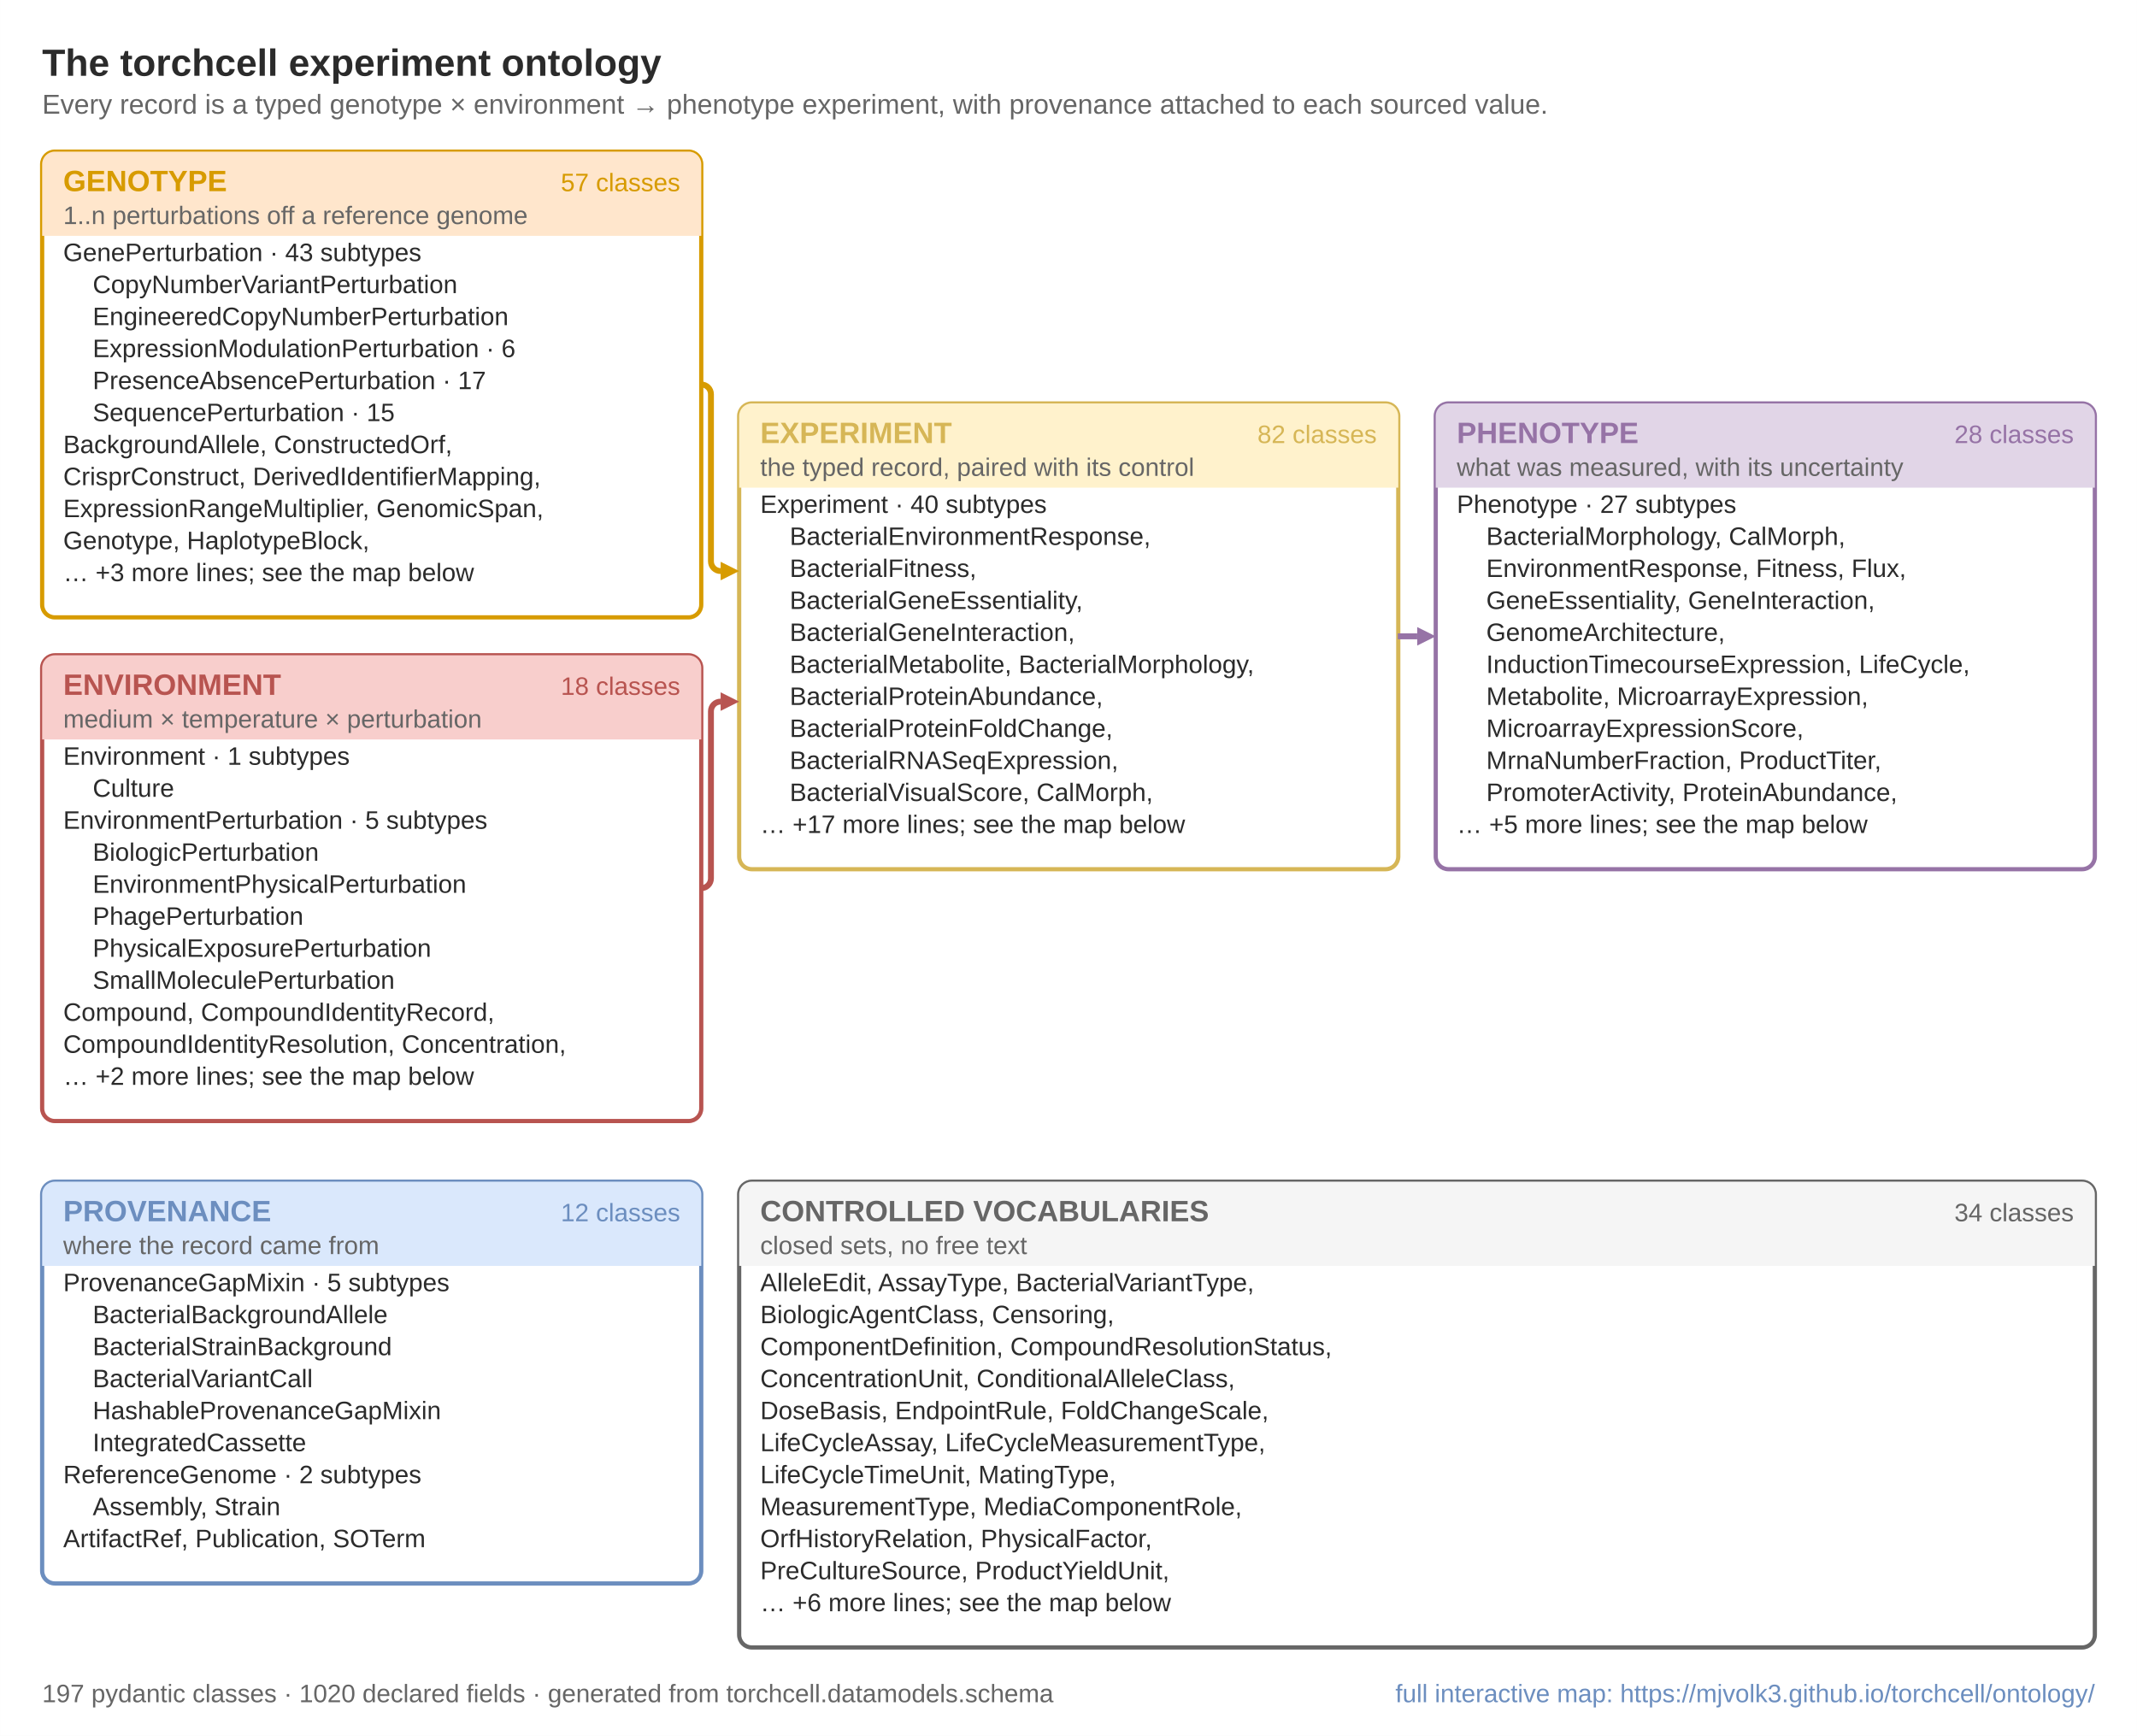
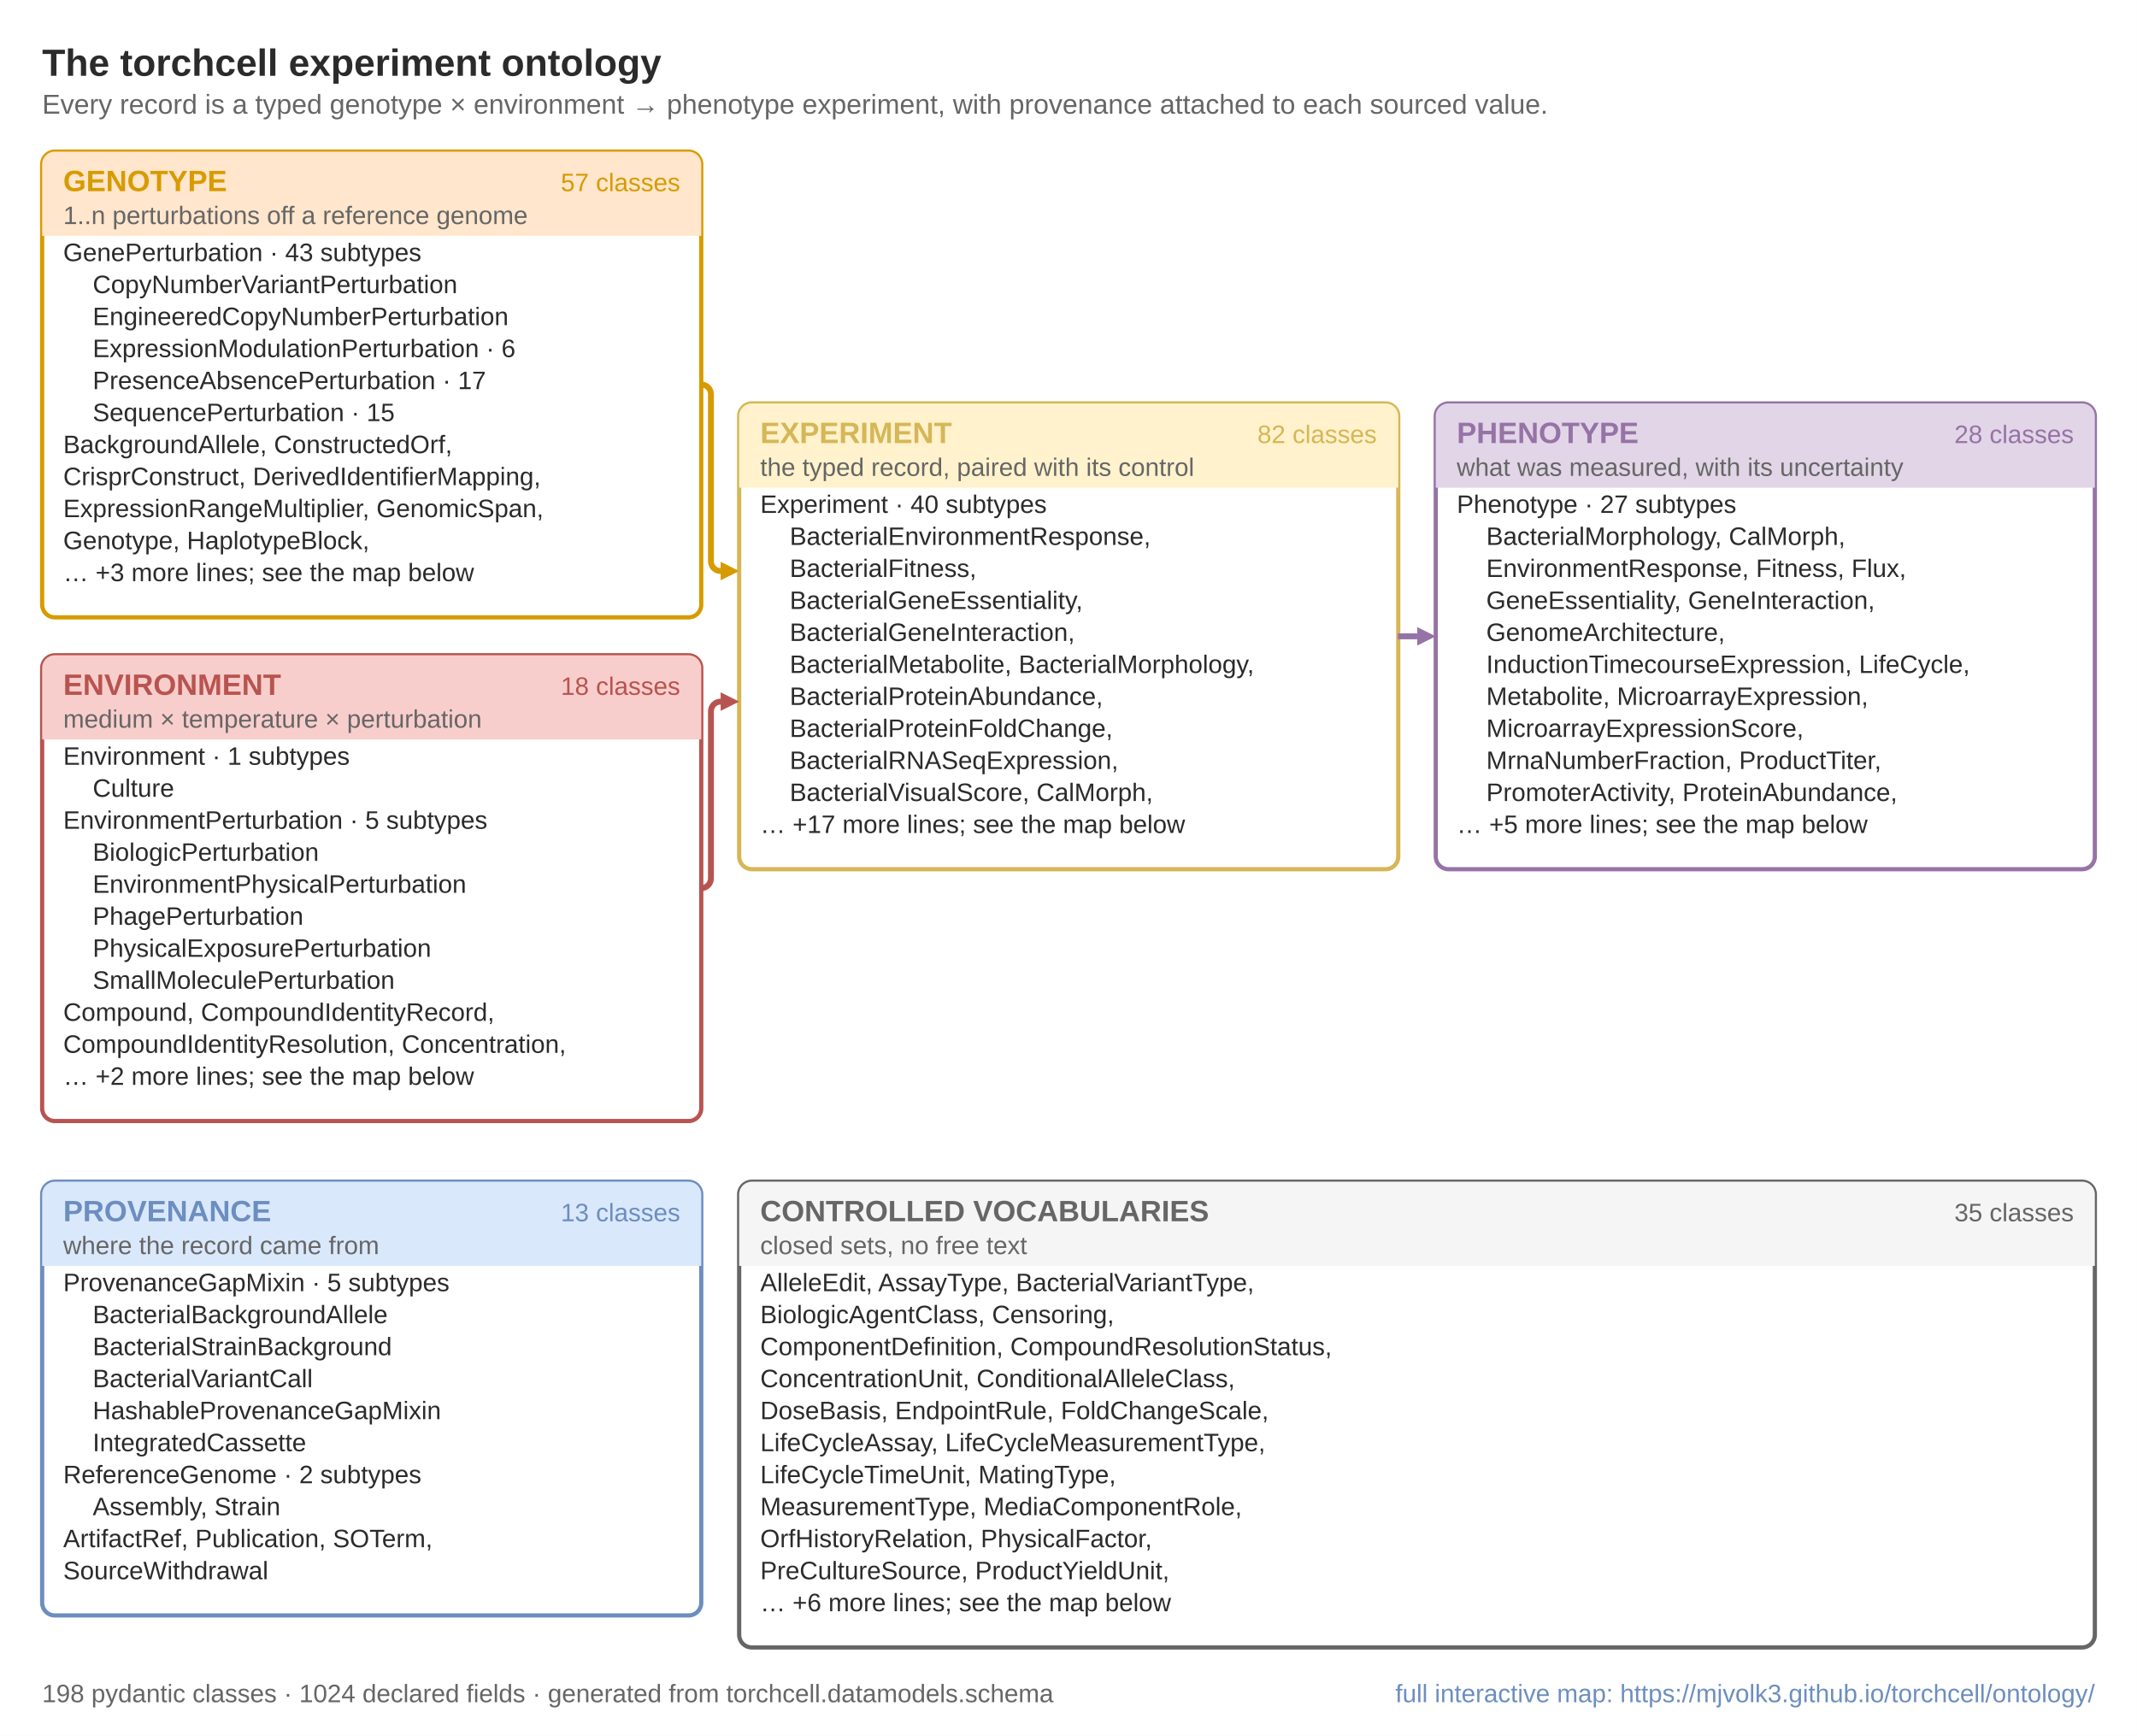
<svg xmlns="http://www.w3.org/2000/svg" width="179.00mm" height="145.41mm" viewBox="0 0 507.4 412.2" font-family="Arial, Helvetica, sans-serif">
  <style>text{font-family:Arial,Helvetica,sans-serif}</style>
  <rect width="100%" height="100%" fill="#FFFFFF" />
  <text x="10.0" y="18.0" font-size="9" font-weight="700" fill="#2B2B2B">The torchcell experiment ontology</text>
  <text x="10.0" y="27.0" font-size="6.5" fill="#666666">Every record is a typed genotype × environment → phenotype experiment, with provenance attached to each sourced value.</text>
  <rect x="10.0" y="36.0" width="156.5" height="110.6" rx="3" fill="#FFFFFF" stroke="#D79B00" stroke-width="1" />
  <path d="M10.0 39.0 a3 3 0 0 1 3 -3 h150.5 a3 3 0 0 1 3 3 v17.0 h-156.5 Z" fill="#FFE6CC" />
  <text x="15.0" y="45.4" font-size="7" font-weight="700" fill="#D79B00">GENOTYPE</text>
  <text x="161.5" y="45.4" font-size="6" text-anchor="end" fill="#D79B00">57 classes</text>
  <text x="15.0" y="53.2" font-size="6" fill="#666666">1..n perturbations off a reference genome</text>
  <text x="15.0" y="62.0" font-size="6" fill="#2B2B2B">GenePerturbation  ·  43 subtypes</text>
  <text x="22.0" y="69.6" font-size="6" fill="#2B2B2B">CopyNumberVariantPerturbation</text>
  <text x="22.0" y="77.2" font-size="6" fill="#2B2B2B">EngineeredCopyNumberPerturbation</text>
  <text x="22.0" y="84.8" font-size="6" fill="#2B2B2B">ExpressionModulationPerturbation  ·  6</text>
  <text x="22.0" y="92.4" font-size="6" fill="#2B2B2B">PresenceAbsencePerturbation  ·  17</text>
  <text x="22.0" y="100.0" font-size="6" fill="#2B2B2B">SequencePerturbation  ·  15</text>
  <text x="15.0" y="107.6" font-size="6" fill="#2B2B2B">BackgroundAllele, ConstructedOrf,</text>
  <text x="15.0" y="115.2" font-size="6" fill="#2B2B2B">CrisprConstruct, DerivedIdentifierMapping,</text>
  <text x="15.0" y="122.8" font-size="6" fill="#2B2B2B">ExpressionRangeMultiplier, GenomicSpan,</text>
  <text x="15.0" y="130.4" font-size="6" fill="#2B2B2B">Genotype, HaplotypeBlock,</text>
  <text x="15.0" y="138.0" font-size="6" fill="#2B2B2B">…  +3 more lines; see the map below</text>
  <rect x="10.0" y="155.6" width="156.5" height="110.6" rx="3" fill="#FFFFFF" stroke="#B85450" stroke-width="1" />
  <path d="M10.0 158.6 a3 3 0 0 1 3 -3 h150.5 a3 3 0 0 1 3 3 v17.0 h-156.5 Z" fill="#F8CECC" />
  <text x="15.0" y="165.0" font-size="7" font-weight="700" fill="#B85450">ENVIRONMENT</text>
  <text x="161.5" y="165.0" font-size="6" text-anchor="end" fill="#B85450">18 classes</text>
  <text x="15.0" y="172.8" font-size="6" fill="#666666">medium × temperature × perturbation</text>
  <text x="15.0" y="181.6" font-size="6" fill="#2B2B2B">Environment  ·  1 subtypes</text>
  <text x="22.0" y="189.2" font-size="6" fill="#2B2B2B">Culture</text>
  <text x="15.0" y="196.8" font-size="6" fill="#2B2B2B">EnvironmentPerturbation  ·  5 subtypes</text>
  <text x="22.0" y="204.4" font-size="6" fill="#2B2B2B">BiologicPerturbation</text>
  <text x="22.0" y="212.0" font-size="6" fill="#2B2B2B">EnvironmentPhysicalPerturbation</text>
  <text x="22.0" y="219.6" font-size="6" fill="#2B2B2B">PhagePerturbation</text>
  <text x="22.0" y="227.2" font-size="6" fill="#2B2B2B">PhysicalExposurePerturbation</text>
  <text x="22.0" y="234.8" font-size="6" fill="#2B2B2B">SmallMoleculePerturbation</text>
  <text x="15.0" y="242.4" font-size="6" fill="#2B2B2B">Compound, CompoundIdentityRecord,</text>
  <text x="15.0" y="250.0" font-size="6" fill="#2B2B2B">CompoundIdentityResolution, Concentration,</text>
  <text x="15.0" y="257.6" font-size="6" fill="#2B2B2B">…  +2 more lines; see the map below</text>
  <rect x="175.5" y="95.8" width="156.5" height="110.6" rx="3" fill="#FFFFFF" stroke="#D6B656" stroke-width="1" />
  <path d="M175.5 98.8 a3 3 0 0 1 3 -3 h150.5 a3 3 0 0 1 3 3 v17.0 h-156.5 Z" fill="#FFF2CC" />
  <text x="180.5" y="105.2" font-size="7" font-weight="700" fill="#D6B656">EXPERIMENT</text>
  <text x="326.9" y="105.2" font-size="6" text-anchor="end" fill="#D6B656">82 classes</text>
  <text x="180.5" y="113.0" font-size="6" fill="#666666">the typed record, paired with its control</text>
  <text x="180.5" y="121.8" font-size="6" fill="#2B2B2B">Experiment  ·  40 subtypes</text>
  <text x="187.5" y="129.4" font-size="6" fill="#2B2B2B">BacterialEnvironmentResponse,</text>
  <text x="187.5" y="137.0" font-size="6" fill="#2B2B2B">BacterialFitness,</text>
  <text x="187.5" y="144.6" font-size="6" fill="#2B2B2B">BacterialGeneEssentiality,</text>
  <text x="187.5" y="152.2" font-size="6" fill="#2B2B2B">BacterialGeneInteraction,</text>
  <text x="187.5" y="159.8" font-size="6" fill="#2B2B2B">BacterialMetabolite, BacterialMorphology,</text>
  <text x="187.5" y="167.4" font-size="6" fill="#2B2B2B">BacterialProteinAbundance,</text>
  <text x="187.5" y="175.0" font-size="6" fill="#2B2B2B">BacterialProteinFoldChange,</text>
  <text x="187.5" y="182.6" font-size="6" fill="#2B2B2B">BacterialRNASeqExpression,</text>
  <text x="187.5" y="190.2" font-size="6" fill="#2B2B2B">BacterialVisualScore, CalMorph,</text>
  <text x="180.5" y="197.8" font-size="6" fill="#2B2B2B">…  +17 more lines; see the map below</text>
  <rect x="340.9" y="95.8" width="156.5" height="110.6" rx="3" fill="#FFFFFF" stroke="#9673A6" stroke-width="1" />
  <path d="M340.9 98.8 a3 3 0 0 1 3 -3 h150.5 a3 3 0 0 1 3 3 v17.0 h-156.5 Z" fill="#E1D5E7" />
  <text x="345.9" y="105.2" font-size="7" font-weight="700" fill="#9673A6">PHENOTYPE</text>
  <text x="492.4" y="105.2" font-size="6" text-anchor="end" fill="#9673A6">28 classes</text>
  <text x="345.9" y="113.0" font-size="6" fill="#666666">what was measured, with its uncertainty</text>
  <text x="345.9" y="121.8" font-size="6" fill="#2B2B2B">Phenotype  ·  27 subtypes</text>
  <text x="352.9" y="129.4" font-size="6" fill="#2B2B2B">BacterialMorphology, CalMorph,</text>
  <text x="352.9" y="137.0" font-size="6" fill="#2B2B2B">EnvironmentResponse, Fitness, Flux,</text>
  <text x="352.9" y="144.6" font-size="6" fill="#2B2B2B">GeneEssentiality, GeneInteraction,</text>
  <text x="352.9" y="152.2" font-size="6" fill="#2B2B2B">GenomeArchitecture,</text>
  <text x="352.9" y="159.8" font-size="6" fill="#2B2B2B">InductionTimecourseExpression, LifeCycle,</text>
  <text x="352.9" y="167.4" font-size="6" fill="#2B2B2B">Metabolite, MicroarrayExpression,</text>
  <text x="352.9" y="175.0" font-size="6" fill="#2B2B2B">MicroarrayExpressionScore,</text>
  <text x="352.9" y="182.6" font-size="6" fill="#2B2B2B">MrnaNumberFraction, ProductTiter,</text>
  <text x="352.9" y="190.2" font-size="6" fill="#2B2B2B">PromoterActivity, ProteinAbundance,</text>
  <text x="345.9" y="197.8" font-size="6" fill="#2B2B2B">…  +5 more lines; see the map below</text>
-   <rect x="10.0" y="280.6" width="156.5" height="95.4" rx="3" fill="#FFFFFF" stroke="#6C8EBF" stroke-width="1" />
+   <rect x="10.0" y="280.6" width="156.5" height="103.0" rx="3" fill="#FFFFFF" stroke="#6C8EBF" stroke-width="1" />
  <path d="M10.0 283.6 a3 3 0 0 1 3 -3 h150.5 a3 3 0 0 1 3 3 v17.0 h-156.5 Z" fill="#DAE8FC" />
  <text x="15.0" y="290.0" font-size="7" font-weight="700" fill="#6C8EBF">PROVENANCE</text>
-   <text x="161.5" y="290.0" font-size="6" text-anchor="end" fill="#6C8EBF">12 classes</text>
+   <text x="161.5" y="290.0" font-size="6" text-anchor="end" fill="#6C8EBF">13 classes</text>
  <text x="15.0" y="297.8" font-size="6" fill="#666666">where the record came from</text>
  <text x="15.0" y="306.6" font-size="6" fill="#2B2B2B">ProvenanceGapMixin  ·  5 subtypes</text>
  <text x="22.0" y="314.2" font-size="6" fill="#2B2B2B">BacterialBackgroundAllele</text>
  <text x="22.0" y="321.8" font-size="6" fill="#2B2B2B">BacterialStrainBackground</text>
  <text x="22.0" y="329.4" font-size="6" fill="#2B2B2B">BacterialVariantCall</text>
  <text x="22.0" y="337.0" font-size="6" fill="#2B2B2B">HashableProvenanceGapMixin</text>
  <text x="22.0" y="344.6" font-size="6" fill="#2B2B2B">IntegratedCassette</text>
  <text x="15.0" y="352.2" font-size="6" fill="#2B2B2B">ReferenceGenome  ·  2 subtypes</text>
  <text x="22.0" y="359.8" font-size="6" fill="#2B2B2B">Assembly, Strain</text>
-   <text x="15.0" y="367.4" font-size="6" fill="#2B2B2B">ArtifactRef, Publication, SOTerm</text>
+   <text x="15.0" y="367.4" font-size="6" fill="#2B2B2B">ArtifactRef, Publication, SOTerm,</text>
+   <text x="15.0" y="375.0" font-size="6" fill="#2B2B2B">SourceWithdrawal</text>
  <rect x="175.5" y="280.6" width="321.9" height="110.6" rx="3" fill="#FFFFFF" stroke="#666666" stroke-width="1" />
  <path d="M175.5 283.6 a3 3 0 0 1 3 -3 h315.9 a3 3 0 0 1 3 3 v17.0 h-321.9 Z" fill="#F5F5F5" />
  <text x="180.5" y="290.0" font-size="7" font-weight="700" fill="#666666">CONTROLLED VOCABULARIES</text>
-   <text x="492.4" y="290.0" font-size="6" text-anchor="end" fill="#666666">34 classes</text>
+   <text x="492.4" y="290.0" font-size="6" text-anchor="end" fill="#666666">35 classes</text>
  <text x="180.5" y="297.8" font-size="6" fill="#666666">closed sets, no free text</text>
  <text x="180.5" y="306.6" font-size="6" fill="#2B2B2B">AlleleEdit, AssayType, BacterialVariantType,</text>
  <text x="180.5" y="314.2" font-size="6" fill="#2B2B2B">BiologicAgentClass, Censoring,</text>
  <text x="180.5" y="321.8" font-size="6" fill="#2B2B2B">ComponentDefinition, CompoundResolutionStatus,</text>
  <text x="180.5" y="329.4" font-size="6" fill="#2B2B2B">ConcentrationUnit, ConditionalAlleleClass,</text>
  <text x="180.5" y="337.0" font-size="6" fill="#2B2B2B">DoseBasis, EndpointRule, FoldChangeScale,</text>
  <text x="180.5" y="344.6" font-size="6" fill="#2B2B2B">LifeCycleAssay, LifeCycleMeasurementType,</text>
  <text x="180.5" y="352.2" font-size="6" fill="#2B2B2B">LifeCycleTimeUnit, MatingType,</text>
  <text x="180.5" y="359.8" font-size="6" fill="#2B2B2B">MeasurementType, MediaComponentRole,</text>
  <text x="180.5" y="367.4" font-size="6" fill="#2B2B2B">OrfHistoryRelation, PhysicalFactor,</text>
  <text x="180.5" y="375.0" font-size="6" fill="#2B2B2B">PreCultureSource, ProductYieldUnit,</text>
  <text x="180.5" y="382.6" font-size="6" fill="#2B2B2B">…  +6 more lines; see the map below</text>
  <path d="M166.5 91.3 H166.5 A2.3 2.3 0 0 1 168.8 93.6 V133.3 A2.3 2.3 0 0 0 171.1 135.6 H171.1" fill="none" stroke="#D79B00" stroke-width="1.4" stroke-linecap="butt" stroke-linejoin="round" />
  <path d="M175.5 135.6 l-4.4 -2.2 v4.4 Z" fill="#D79B00" />
  <path d="M166.5 210.9 H166.5 A2.3 2.3 0 0 0 168.8 208.6 V168.9 A2.3 2.3 0 0 1 171.1 166.6 H171.1" fill="none" stroke="#B85450" stroke-width="1.4" stroke-linecap="butt" stroke-linejoin="round" />
  <path d="M175.5 166.6 l-4.4 -2.2 v4.4 Z" fill="#B85450" />
  <path d="M331.9 151.1 H336.5" fill="none" stroke="#9673A6" stroke-width="1.4" stroke-linecap="butt" stroke-linejoin="round" />
  <path d="M340.9 151.1 l-4.4 -2.2 v4.4 Z" fill="#9673A6" />
-   <text x="10.0" y="404.2" font-size="6" fill="#666666">197 pydantic classes · 1020 declared fields · generated from torchcell.datamodels.schema</text>
+   <text x="10.0" y="404.2" font-size="6" fill="#666666">198 pydantic classes · 1024 declared fields · generated from torchcell.datamodels.schema</text>
  <text x="497.4" y="404.2" font-size="6" text-anchor="end" fill="#6C8EBF">full interactive map: https://mjvolk3.github.io/torchcell/ontology/</text>
</svg>
